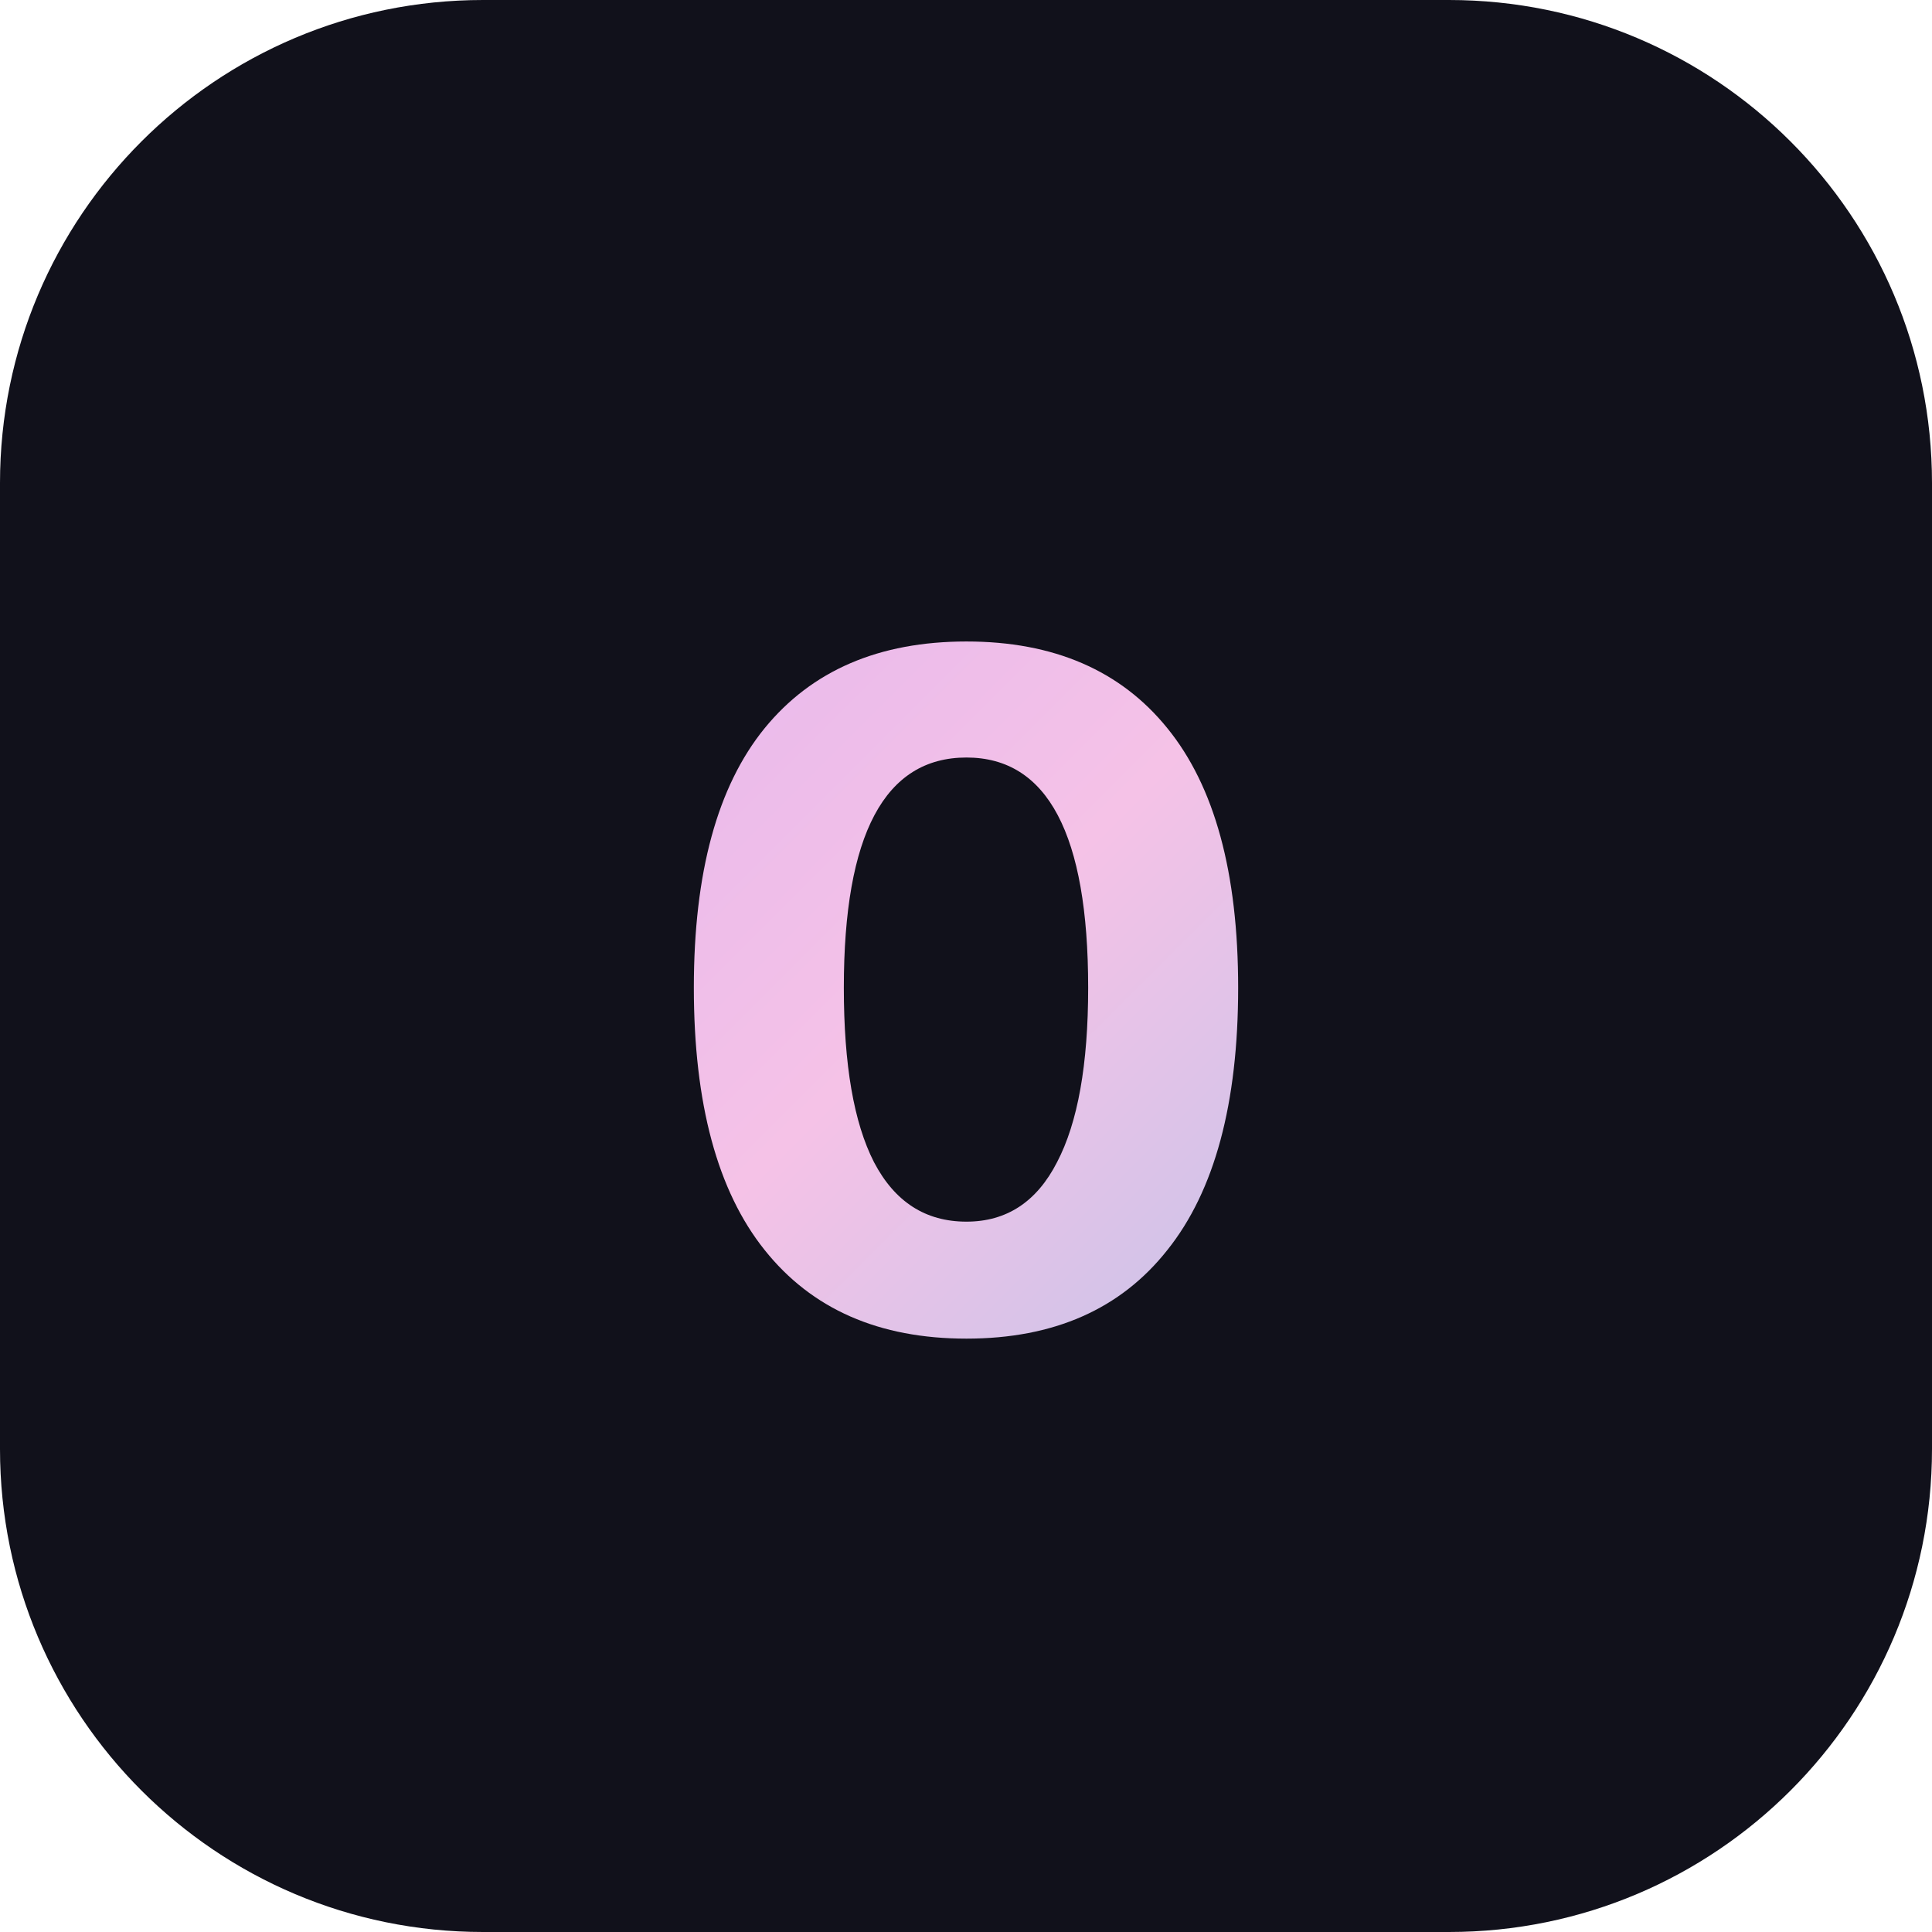
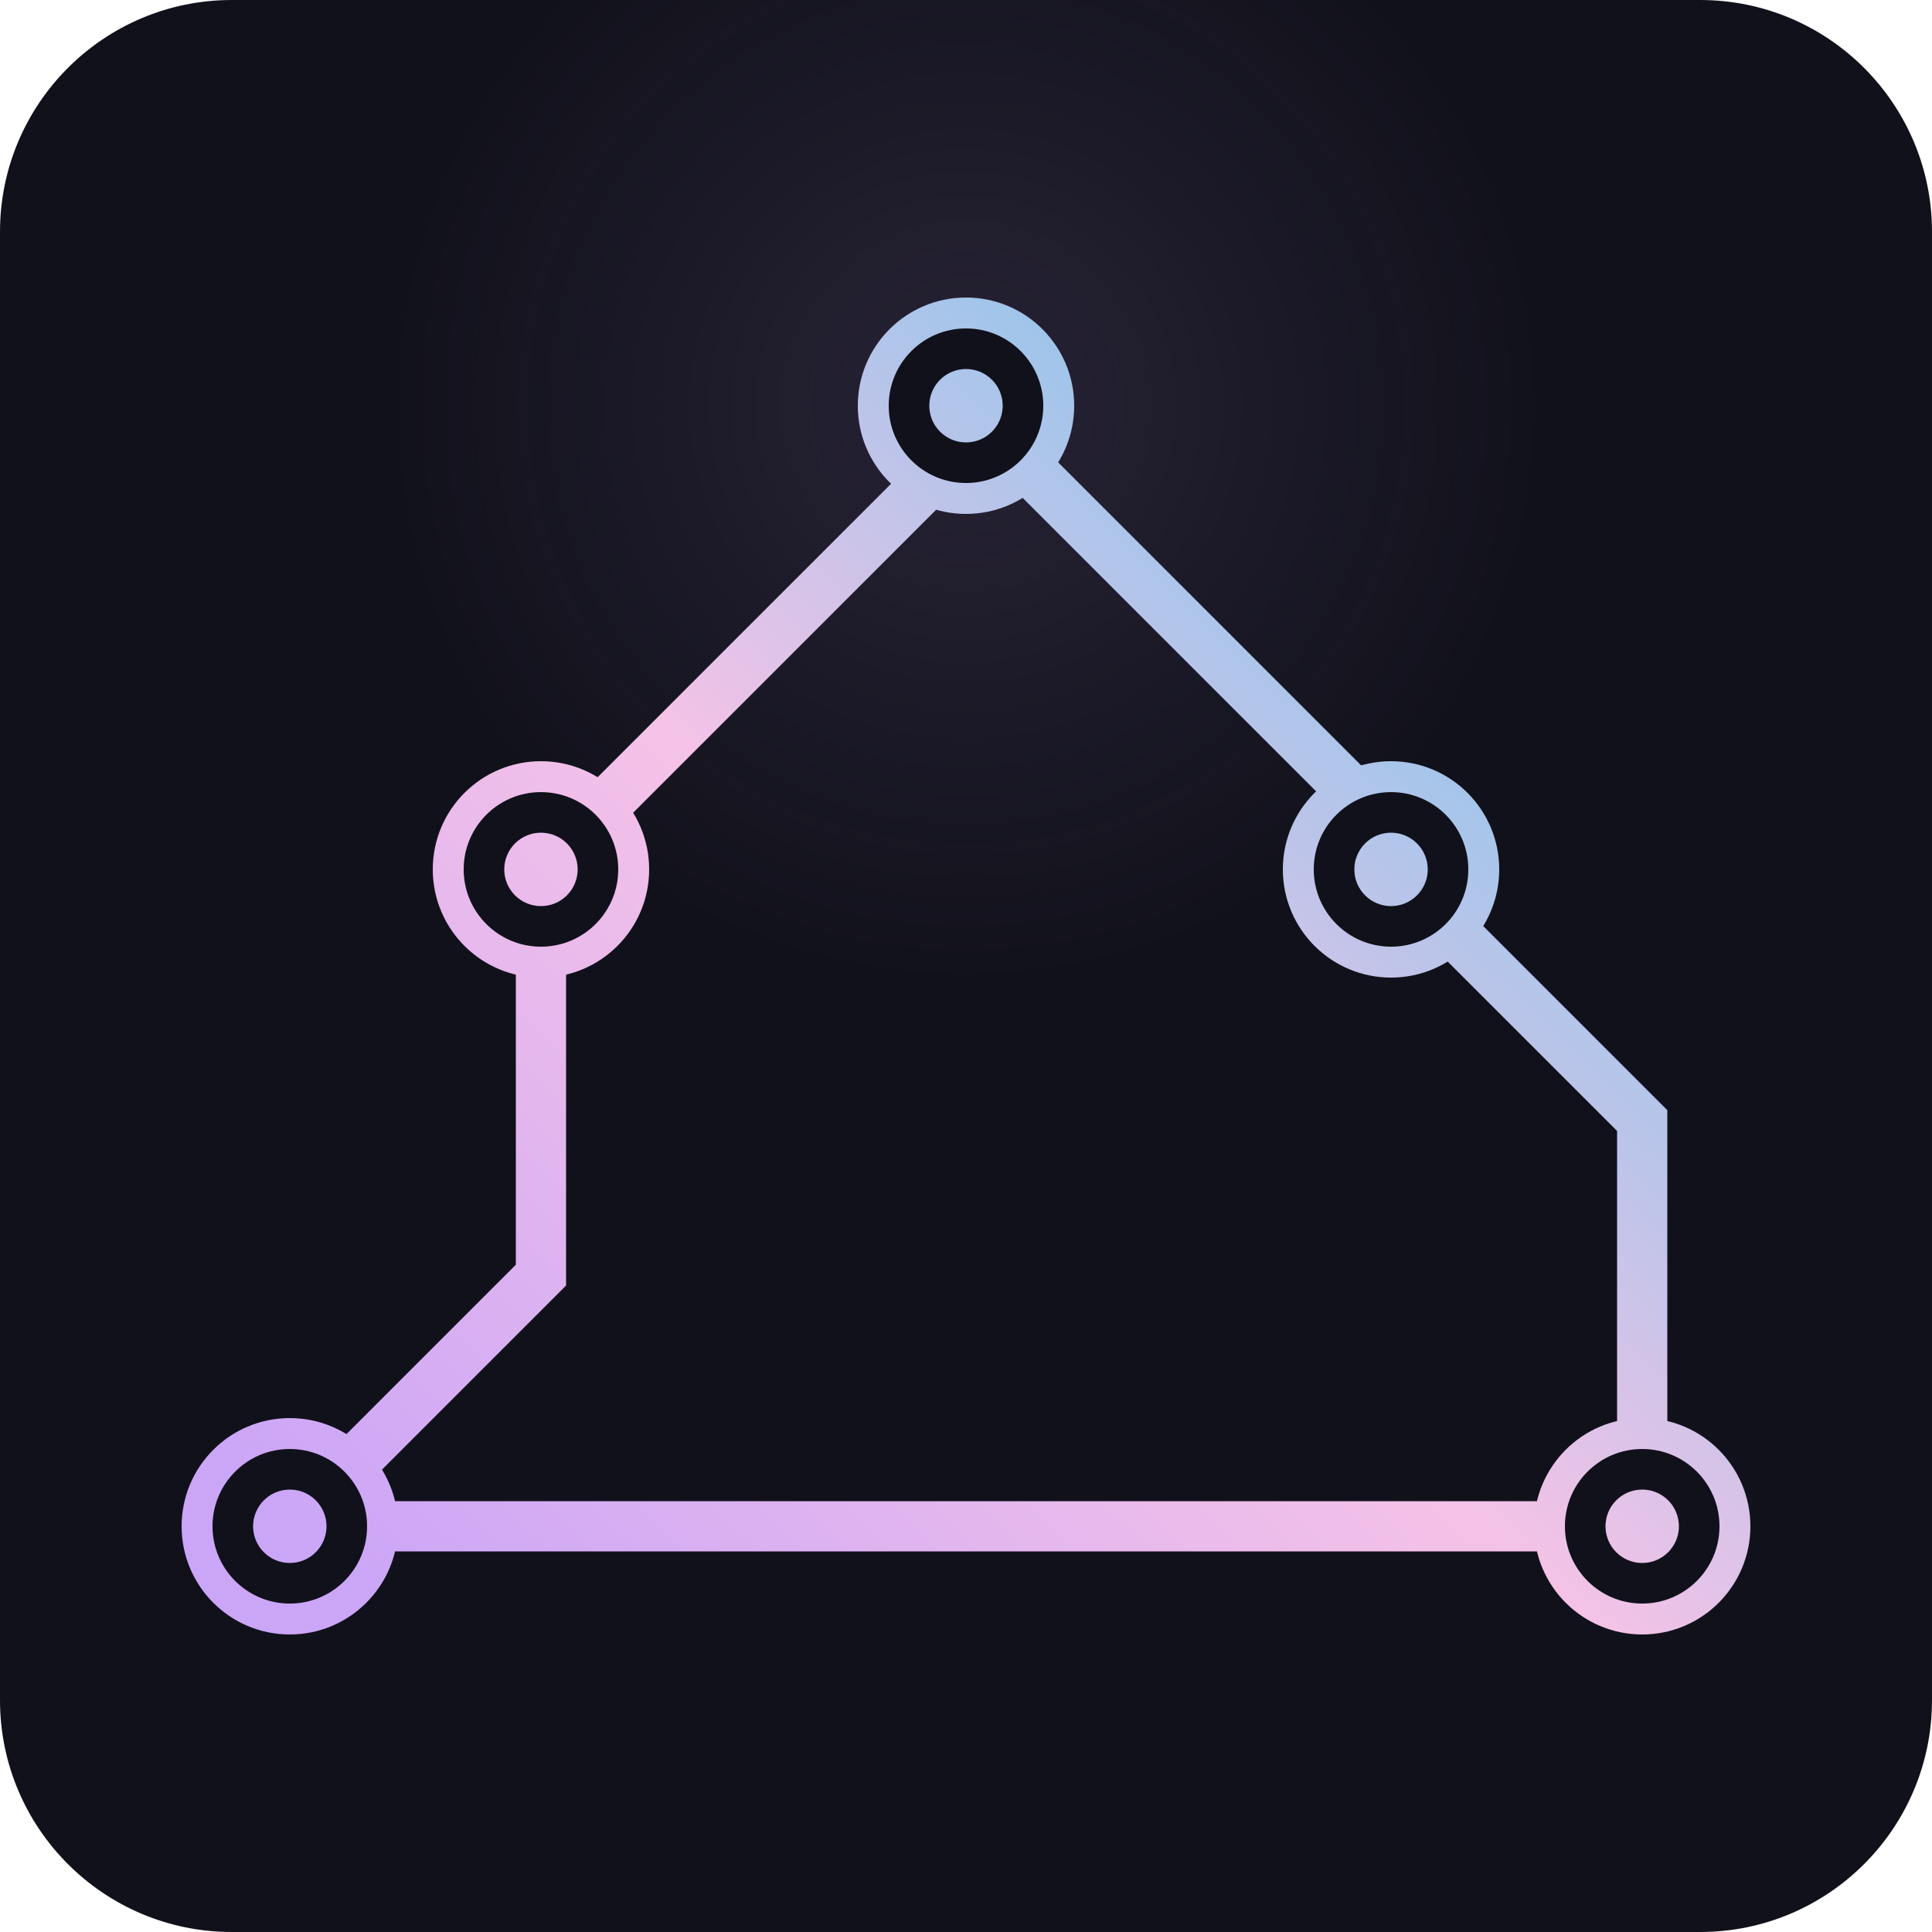
- <svg xmlns="http://www.w3.org/2000/svg" viewBox="0 0 32 32">
-   <rect width="32" height="32" rx="8" fill="#11111b" />
+ <svg xmlns="http://www.w3.org/2000/svg" viewBox="0 0 100 100">
+   <rect width="100" height="100" fill="#11111b" rx="12" />
  <defs>
-     <linearGradient id="g" x1="0" y1="0" x2="32" y2="32" gradientUnits="userSpaceOnUse">
+     <linearGradient id="g" x1="15" y1="79" x2="75" y2="17" gradientUnits="userSpaceOnUse">
      <stop offset="0%" stop-color="#cba6f7" />
      <stop offset="50%" stop-color="#f5c2e7" />
      <stop offset="100%" stop-color="#74c7ec" />
    </linearGradient>
+     <radialGradient id="gl" cx="50" cy="21" r="30" gradientUnits="userSpaceOnUse">
+       <stop offset="0%" stop-color="#cba6f7" stop-opacity="0.12" />
+       <stop offset="100%" stop-color="#cba6f7" stop-opacity="0" />
+     </radialGradient>
  </defs>
-   <text x="16" y="22" font-family="'Courier New', monospace" font-size="17" font-weight="800" fill="url(#g)" text-anchor="middle" letter-spacing="-1">O</text>
+   <circle cx="50" cy="21" r="30" fill="url(#gl)" />
+   <path d="M15 79L28 66L28 45" stroke="url(#g)" stroke-width="2.6" fill="none" stroke-linecap="round" />
+   <path d="M28 45L50 23L50 21" stroke="url(#g)" stroke-width="2.6" fill="none" stroke-linecap="round" />
+   <path d="M50 21L72 43L72 45" stroke="url(#g)" stroke-width="2.6" fill="none" stroke-linecap="round" />
+   <path d="M72 45L85 58L85 79" stroke="url(#g)" stroke-width="2.6" fill="none" stroke-linecap="round" />
+   <path d="M15 79L85 79" stroke="url(#g)" stroke-width="2.6" fill="none" stroke-linecap="round" />
+   <circle cx="15" cy="79" r="4.8" fill="#11111b" stroke="url(#g)" stroke-width="1.6" />
+   <circle cx="15" cy="79" r="1.9" fill="url(#g)" />
+   <circle cx="28" cy="45" r="4.8" fill="#11111b" stroke="url(#g)" stroke-width="1.6" />
+   <circle cx="28" cy="45" r="1.9" fill="url(#g)" />
+   <circle cx="50" cy="21" r="4.8" fill="#11111b" stroke="url(#g)" stroke-width="1.6" />
+   <circle cx="50" cy="21" r="1.9" fill="url(#g)" />
+   <circle cx="72" cy="45" r="4.8" fill="#11111b" stroke="url(#g)" stroke-width="1.6" />
+   <circle cx="72" cy="45" r="1.9" fill="url(#g)" />
+   <circle cx="85" cy="79" r="4.8" fill="#11111b" stroke="url(#g)" stroke-width="1.6" />
+   <circle cx="85" cy="79" r="1.9" fill="url(#g)" />
</svg>
